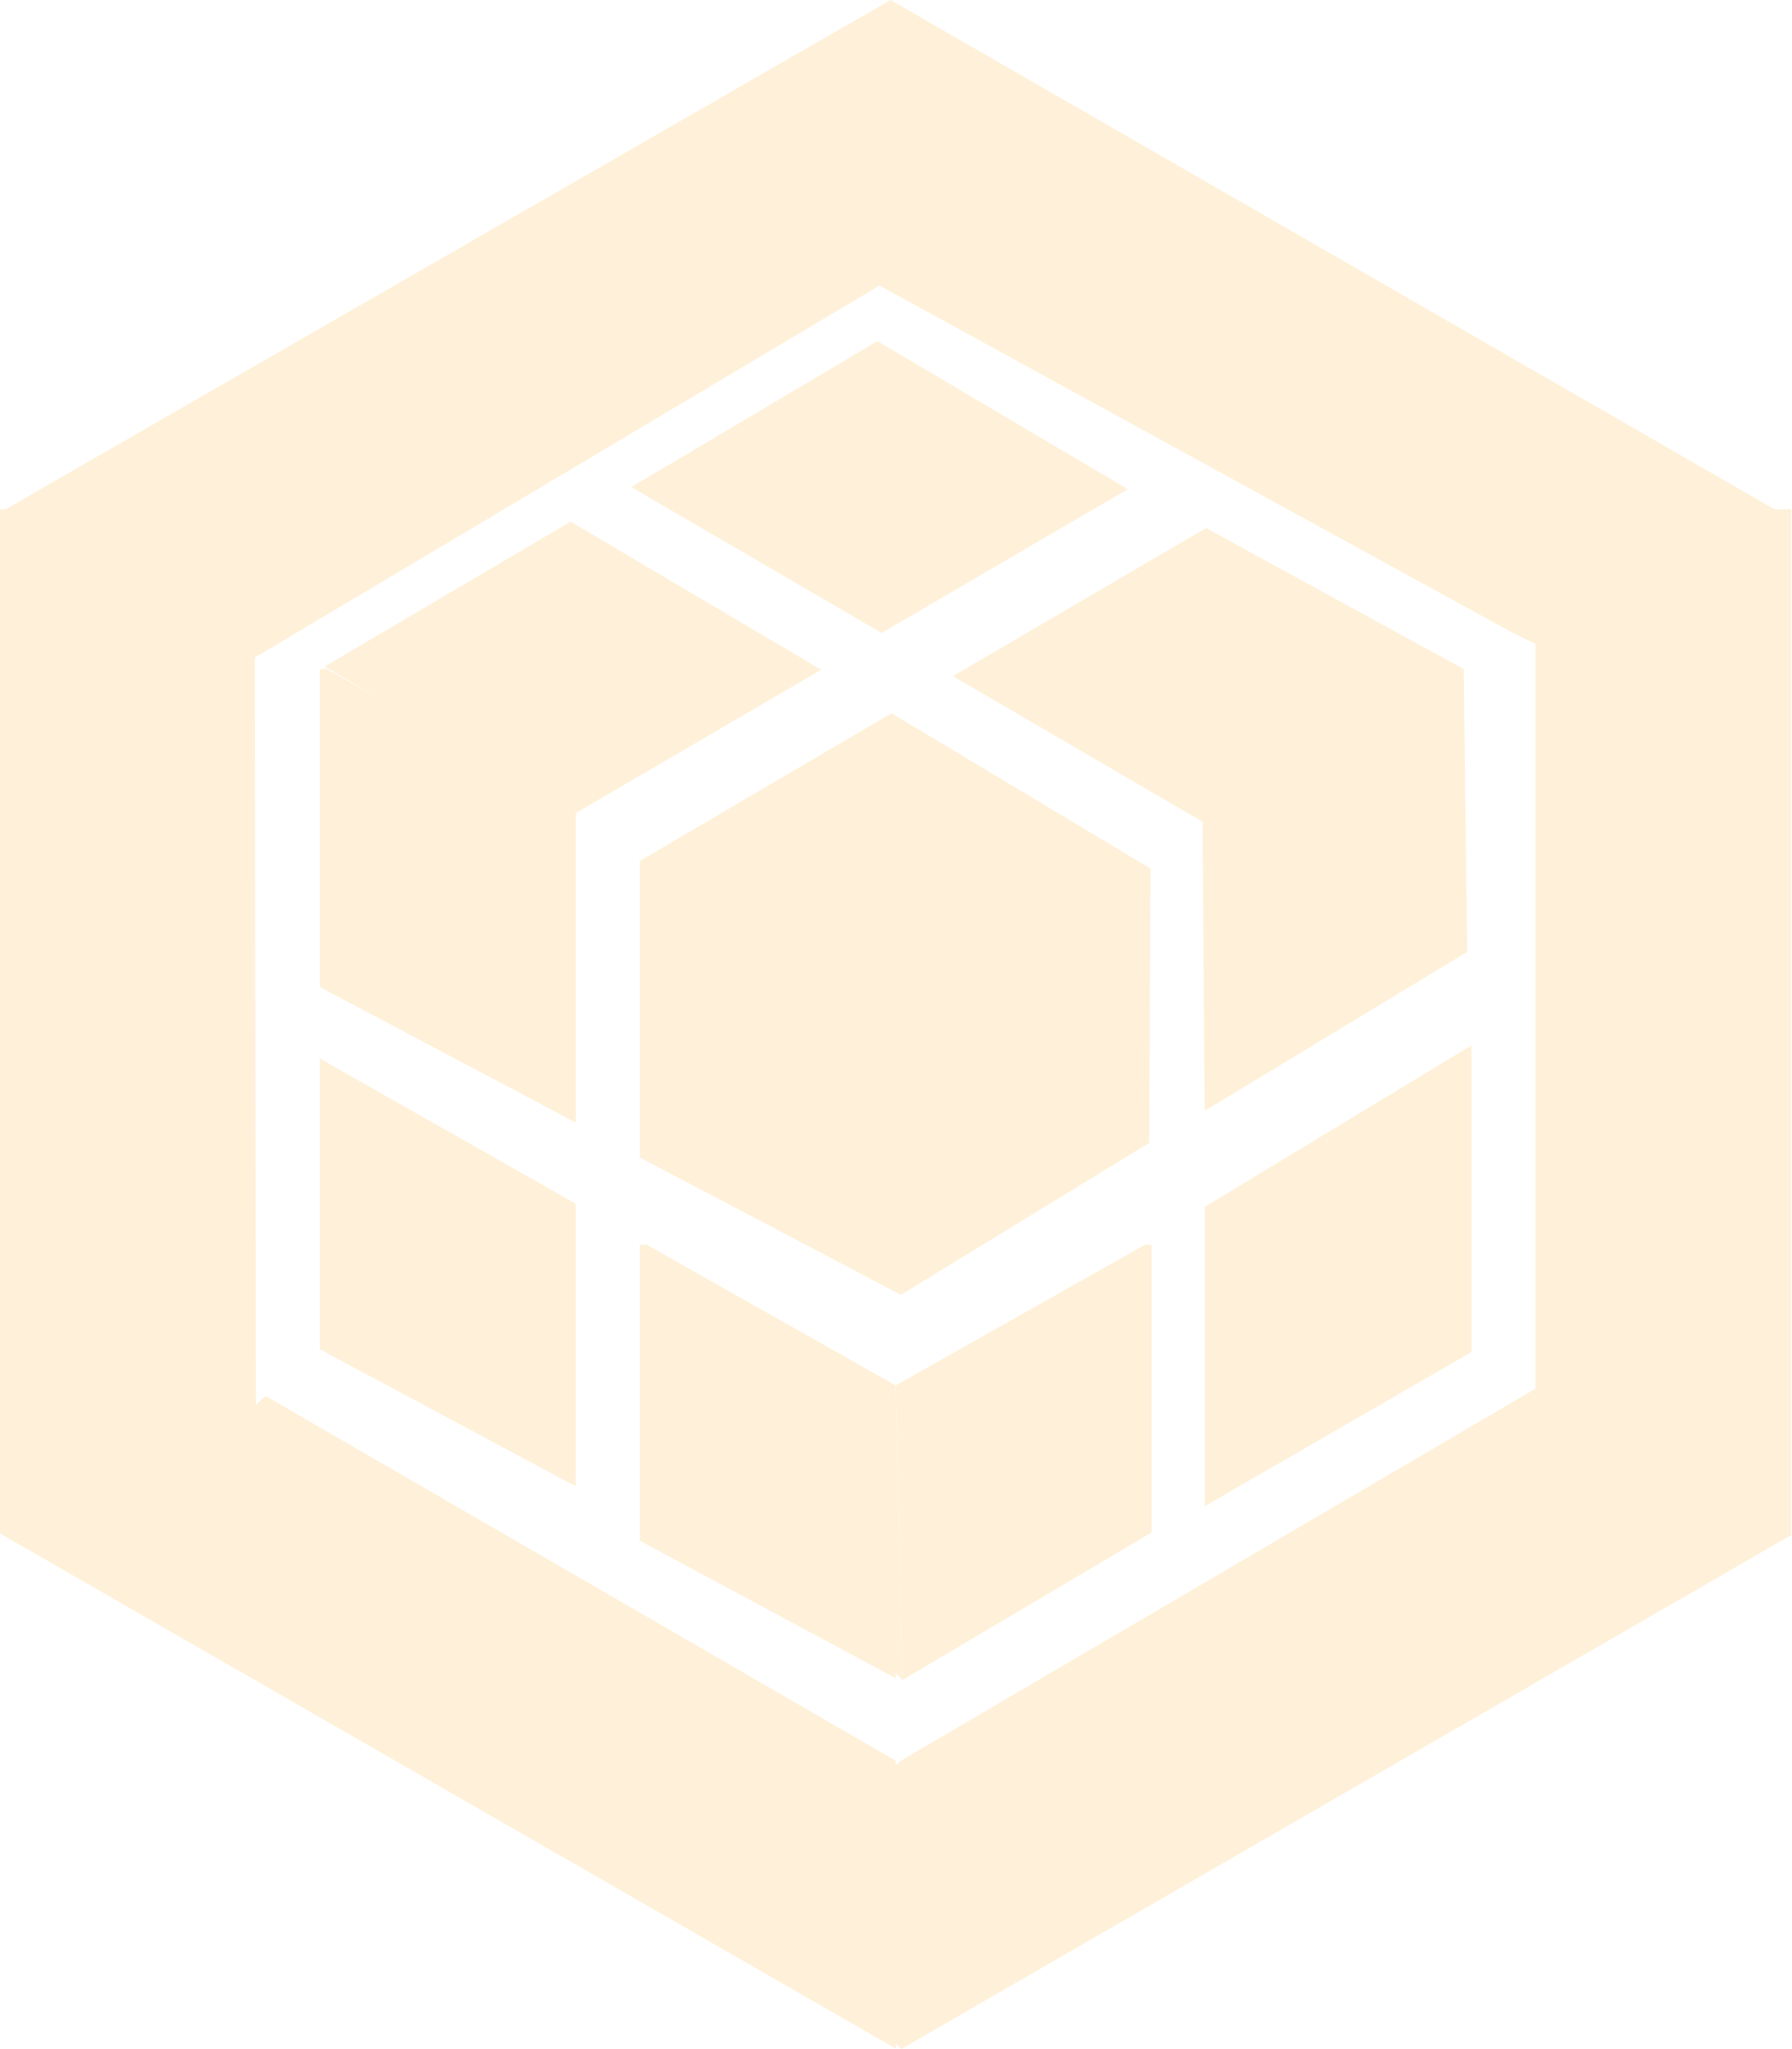
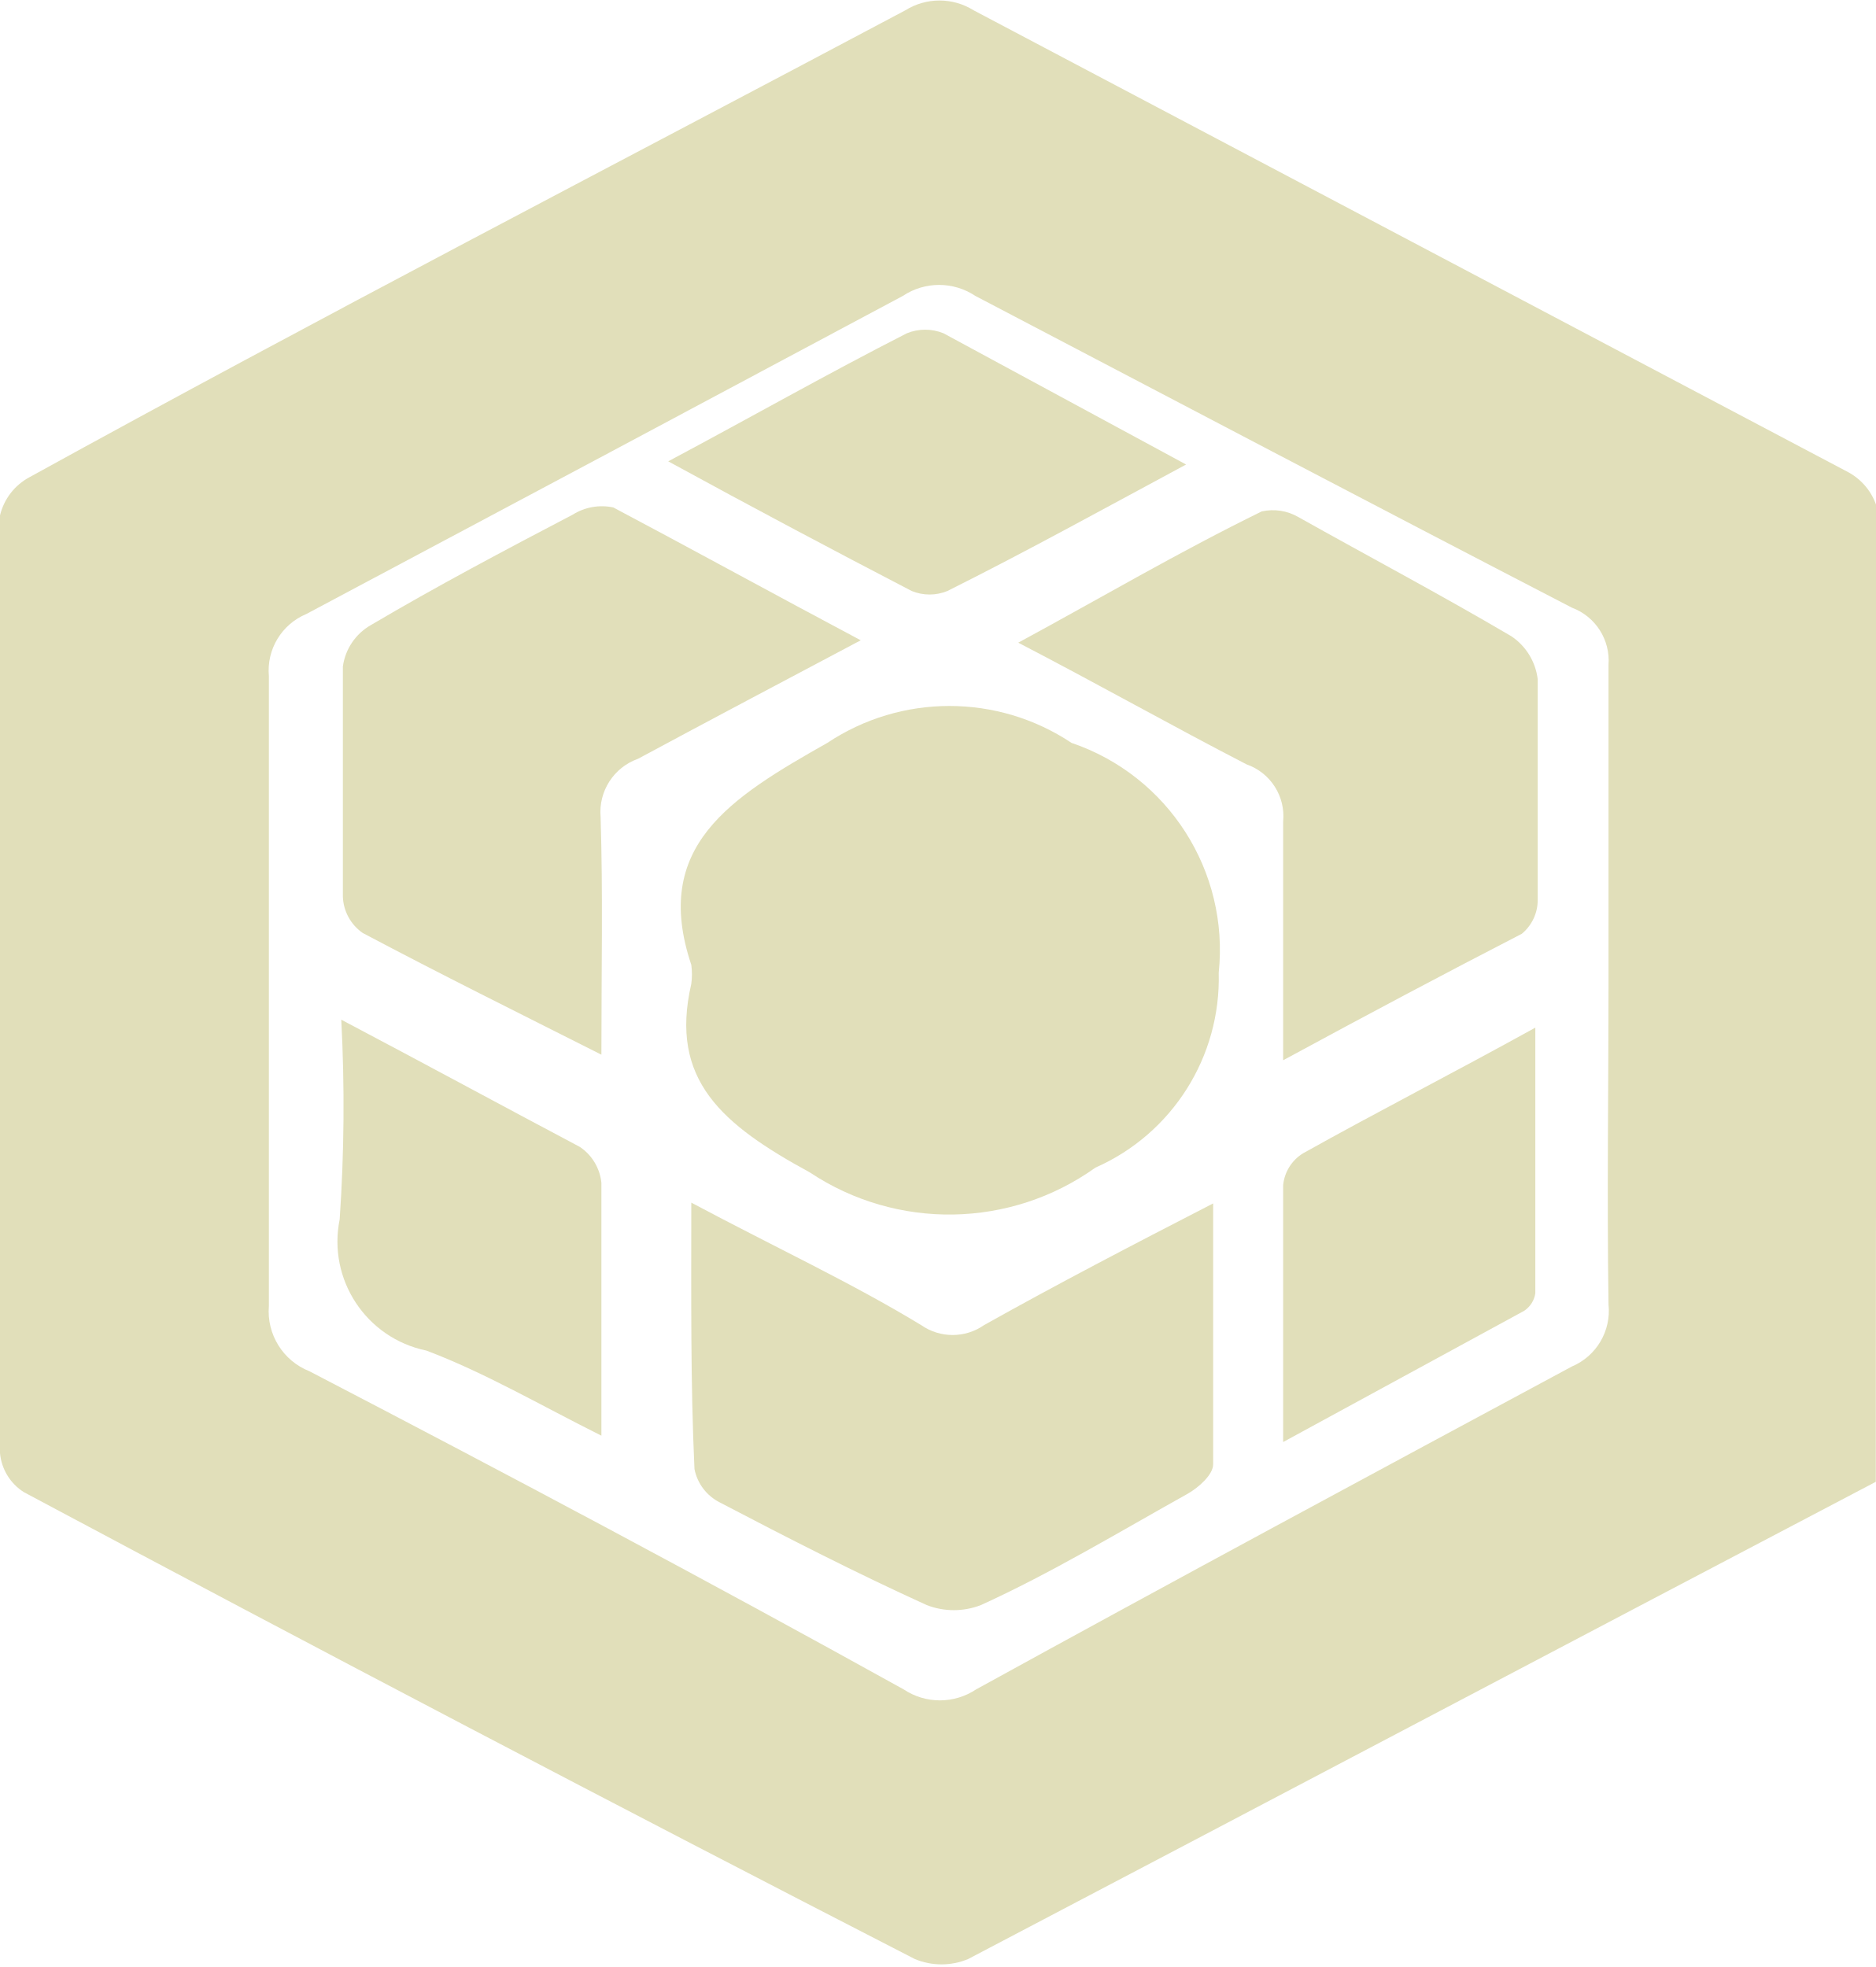
- <svg xmlns="http://www.w3.org/2000/svg" viewBox="0 0 344.46 394.08">
+ <svg xmlns="http://www.w3.org/2000/svg" viewBox="0 0 23.58 24.73">
  <defs>
-     <style>.cls-1{fill:#fff1d9;}</style>
+     <style>.cls-1{fill:#e1dfba;}</style>
  </defs>
  <g id="Capa_2" data-name="Capa 2">
    <g id="Capa_1-2" data-name="Capa 1">
-       <path class="cls-1" d="M341.18,97.93,171.25,0,1.1,97.93H0v197L172.23,394v-.94l1.12,1,171.11-98.84V97.93ZM295.25,267.08l-121.9,71.47-1.12,1v-.92L51.1,268.5l-1.89,1.66L49,126.47,169.13,54.92l121.8,66.82,4.32,2.1Z" />
-       <polygon class="cls-1" points="61.51 203.55 61.51 257.86 61.52 259.53 110.72 285.87 110.72 231.51 62.96 204.41 61.51 203.55" />
-       <polygon class="cls-1" points="231.64 232.13 231.64 289.7 282.95 260.03 282.95 201.05 281.39 202 231.64 232.13" />
-       <polygon class="cls-1" points="172.23 266.45 173.54 323.12 221.44 294.74 221.44 239.4 220.15 239.4 172.23 266.45" />
-       <polygon class="cls-1" points="172.23 266.45 124.37 239.4 123.02 239.4 123.02 294.76 123.03 296.33 172.23 322.78 172.23 321.81 173.54 323.12 172.23 267.04 172.23 266.45" />
-       <polygon class="cls-1" points="216.87 94.08 168.72 65.61 121.38 93.68 169.53 121.74 216.87 94.08" />
-       <polygon class="cls-1" points="109.76 100.34 109.87 100.23 62.42 128.2 73.34 134.61 62.86 128.68 61.51 128.68 61.51 189.84 110.72 215.91 110.72 156.37 157.91 128.81 109.76 100.34" />
-       <polygon class="cls-1" points="282.12 183.09 281.47 128.68 231.9 101.54 231.9 101.56 183.23 130.04 231.23 158.04 231.64 213.66 282.12 183.09" />
-       <polygon class="cls-1" points="123.02 220.95 123.02 222.61 173.23 249.04 221 219.8 221.23 167.04 171.43 137.17 123.02 165.59 123.02 220.95" />
+       <path class="cls-1" d="M23.58,18.63c-3.81,2-7.6,4-11.41,6a.87.87,0,0,1-.67,0Q5.88,21.74.3,18.76A.65.65,0,0,1,0,18.27Q0,12.38,0,6.48A.74.74,0,0,1,.37,6C4,4,7.71,2.08,11.38.13a.81.81,0,0,1,.86,0l11,5.81a.75.75,0,0,1,.37.5C23.59,10.5,23.58,14.56,23.58,18.63Zm-3.36-6.27c0-1.35,0-2.7,0-4a.71.71,0,0,0-.46-.72c-2.51-1.3-5-2.61-7.5-3.92a.82.82,0,0,0-.91,0q-3.74,2-7.5,4a.77.77,0,0,0-.47.78q0,4,0,7.92a.81.81,0,0,0,.51.82c2.5,1.3,5,2.63,7.47,4a.82.82,0,0,0,.91,0c2.49-1.37,5-2.72,7.49-4.06a.76.76,0,0,0,.46-.78C20.2,15,20.22,13.69,20.22,12.36Z" />
+       <path class="cls-1" d="M8.69,12.13c-.5-1.49.49-2.1,1.71-2.79a2.77,2.77,0,0,1,3.07,0,2.75,2.75,0,0,1,1.85,2.89,2.6,2.6,0,0,1-1.55,2.45,3.16,3.16,0,0,1-3.59.06c-1.1-.6-1.77-1.16-1.49-2.37A.88.88,0,0,0,8.69,12.13Z" />
+       <path class="cls-1" d="M8.69,15.12c1.05.56,2,1,2.89,1.54a.69.69,0,0,0,.79,0c.91-.51,1.85-1,2.88-1.53,0,1.15,0,2.21,0,3.28,0,.13-.18.29-.32.37-.86.48-1.72,1-2.6,1.4a.94.94,0,0,1-.68,0c-.88-.4-1.74-.84-2.6-1.29a.6.6,0,0,1-.32-.42C8.68,17.39,8.69,16.31,8.69,15.12Z" />
+       <path class="cls-1" d="M7.56,13.26c-1.07-.54-2-1-3-1.53a.58.58,0,0,1-.25-.46c0-1,0-1.92,0-2.89a.71.71,0,0,1,.35-.52c.83-.49,1.68-.94,2.54-1.39a.69.69,0,0,1,.51-.09c1,.53,2,1.08,3.11,1.67-1,.53-1.89,1-2.8,1.49a.71.71,0,0,0-.47.73C7.58,11.23,7.56,12.19,7.56,13.26Z" />
+       <path class="cls-1" d="M16.13,13.33c0-1.09,0-2,0-3a.69.69,0,0,0-.46-.72c-.93-.48-1.85-1-2.87-1.53,1.07-.58,2-1.13,3.06-1.65a.64.64,0,0,1,.46.07C17.21,7,18.1,7.47,19,8a.76.76,0,0,1,.33.54c0,.92,0,1.85,0,2.77a.55.55,0,0,1-.2.43C18.16,12.24,17.2,12.75,16.13,13.33Z" />
+       <path class="cls-1" d="M4.29,12.82c1.08.57,2,1.07,3,1.6a.62.62,0,0,1,.27.45c0,1,0,2,0,3.18-.78-.39-1.46-.79-2.2-1.07a1.4,1.4,0,0,1-1.09-1.65A20.8,20.8,0,0,0,4.29,12.82Z" />
+       <path class="cls-1" d="M14.91,5.84c-1.06.57-2,1.09-3,1.59a.59.59,0,0,1-.45,0c-1-.52-2-1.05-3.06-1.63,1.05-.56,2-1.1,3-1.61a.61.61,0,0,1,.46,0Z" />
+       <path class="cls-1" d="M16.13,18.13c0-1.15,0-2.19,0-3.23a.53.53,0,0,1,.25-.4c.93-.52,1.87-1,2.92-1.58,0,1.17,0,2.26,0,3.34a.32.32,0,0,1-.14.22Z" />
    </g>
  </g>
</svg>
